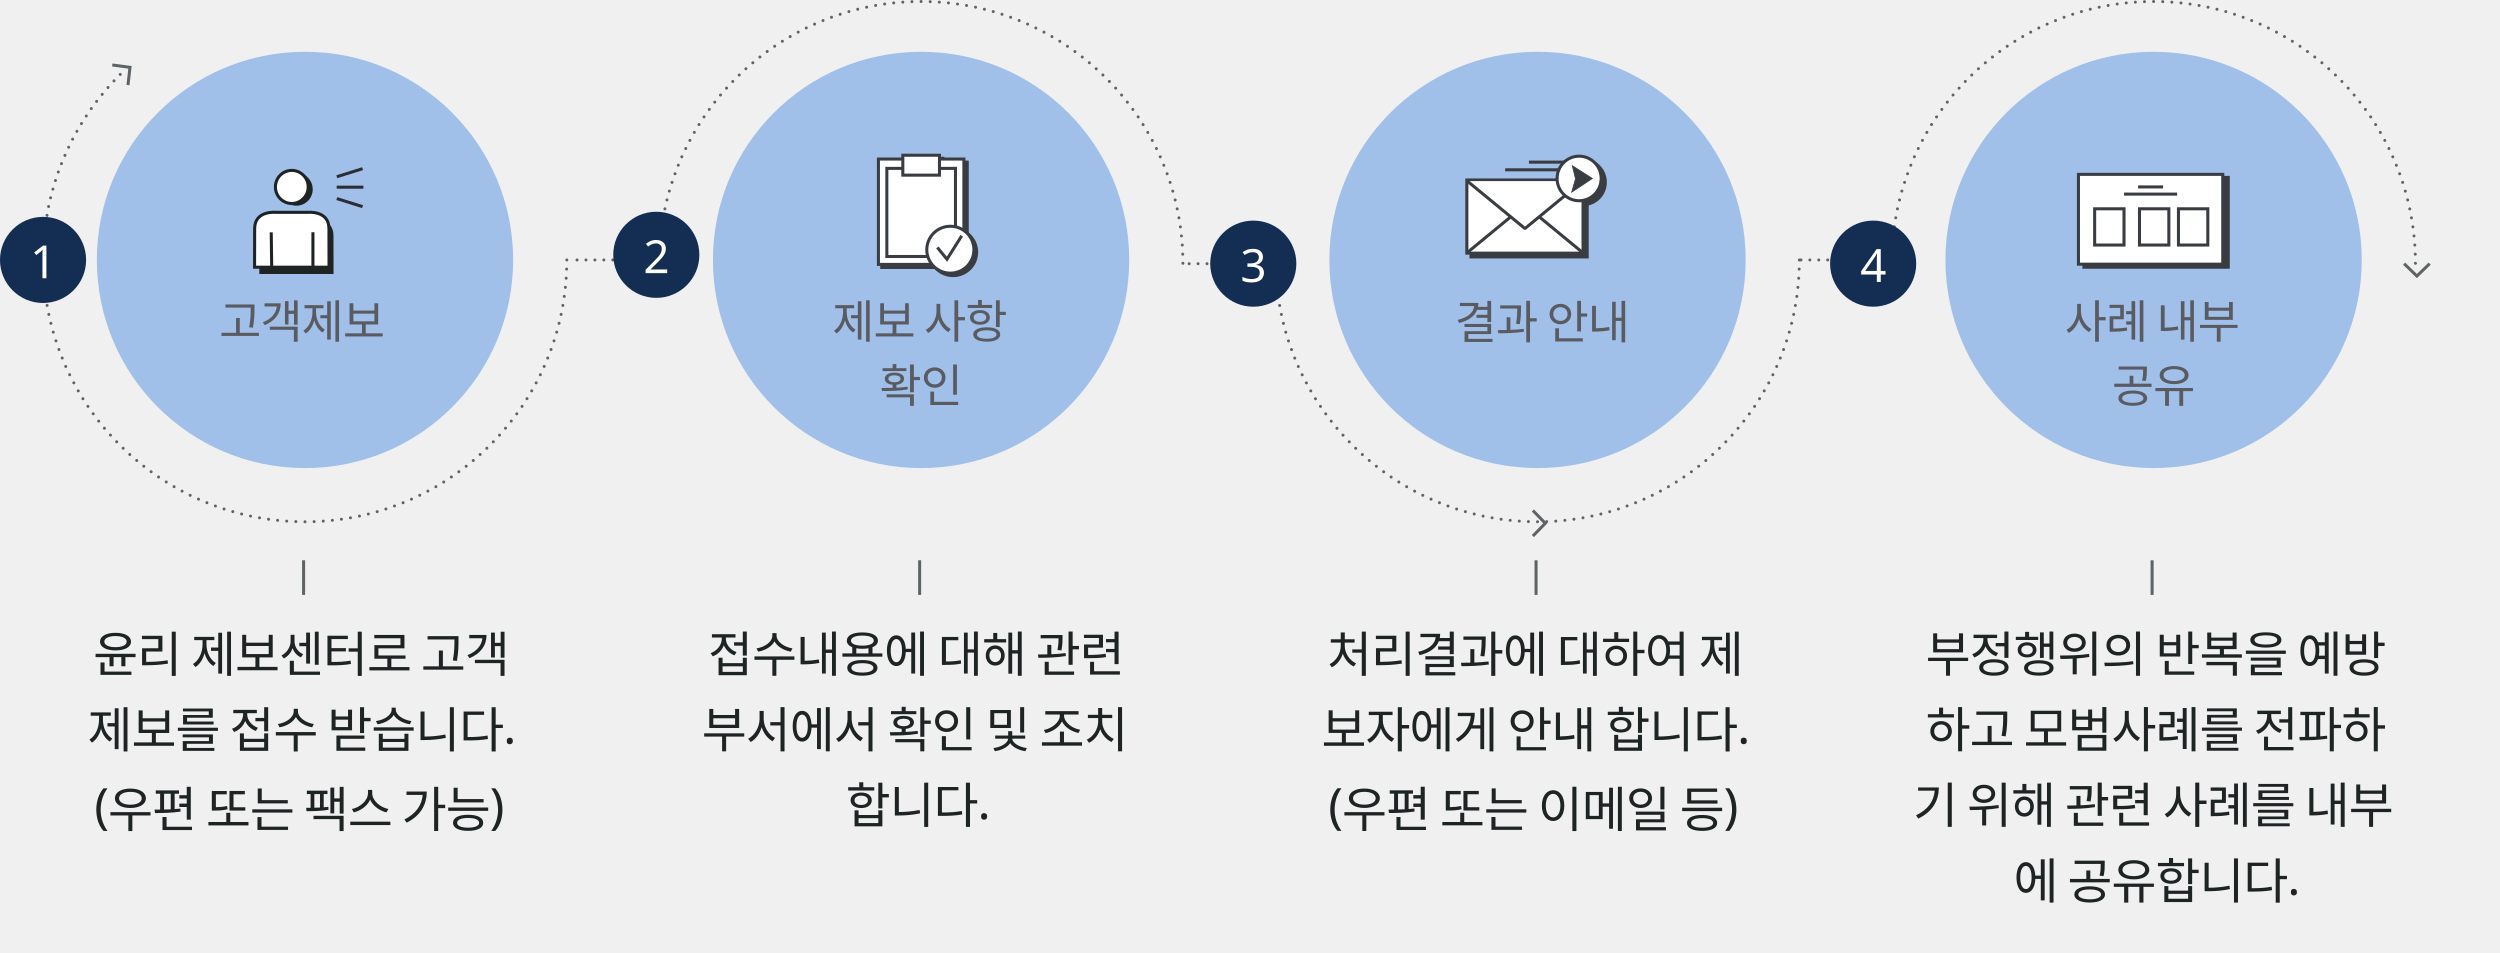
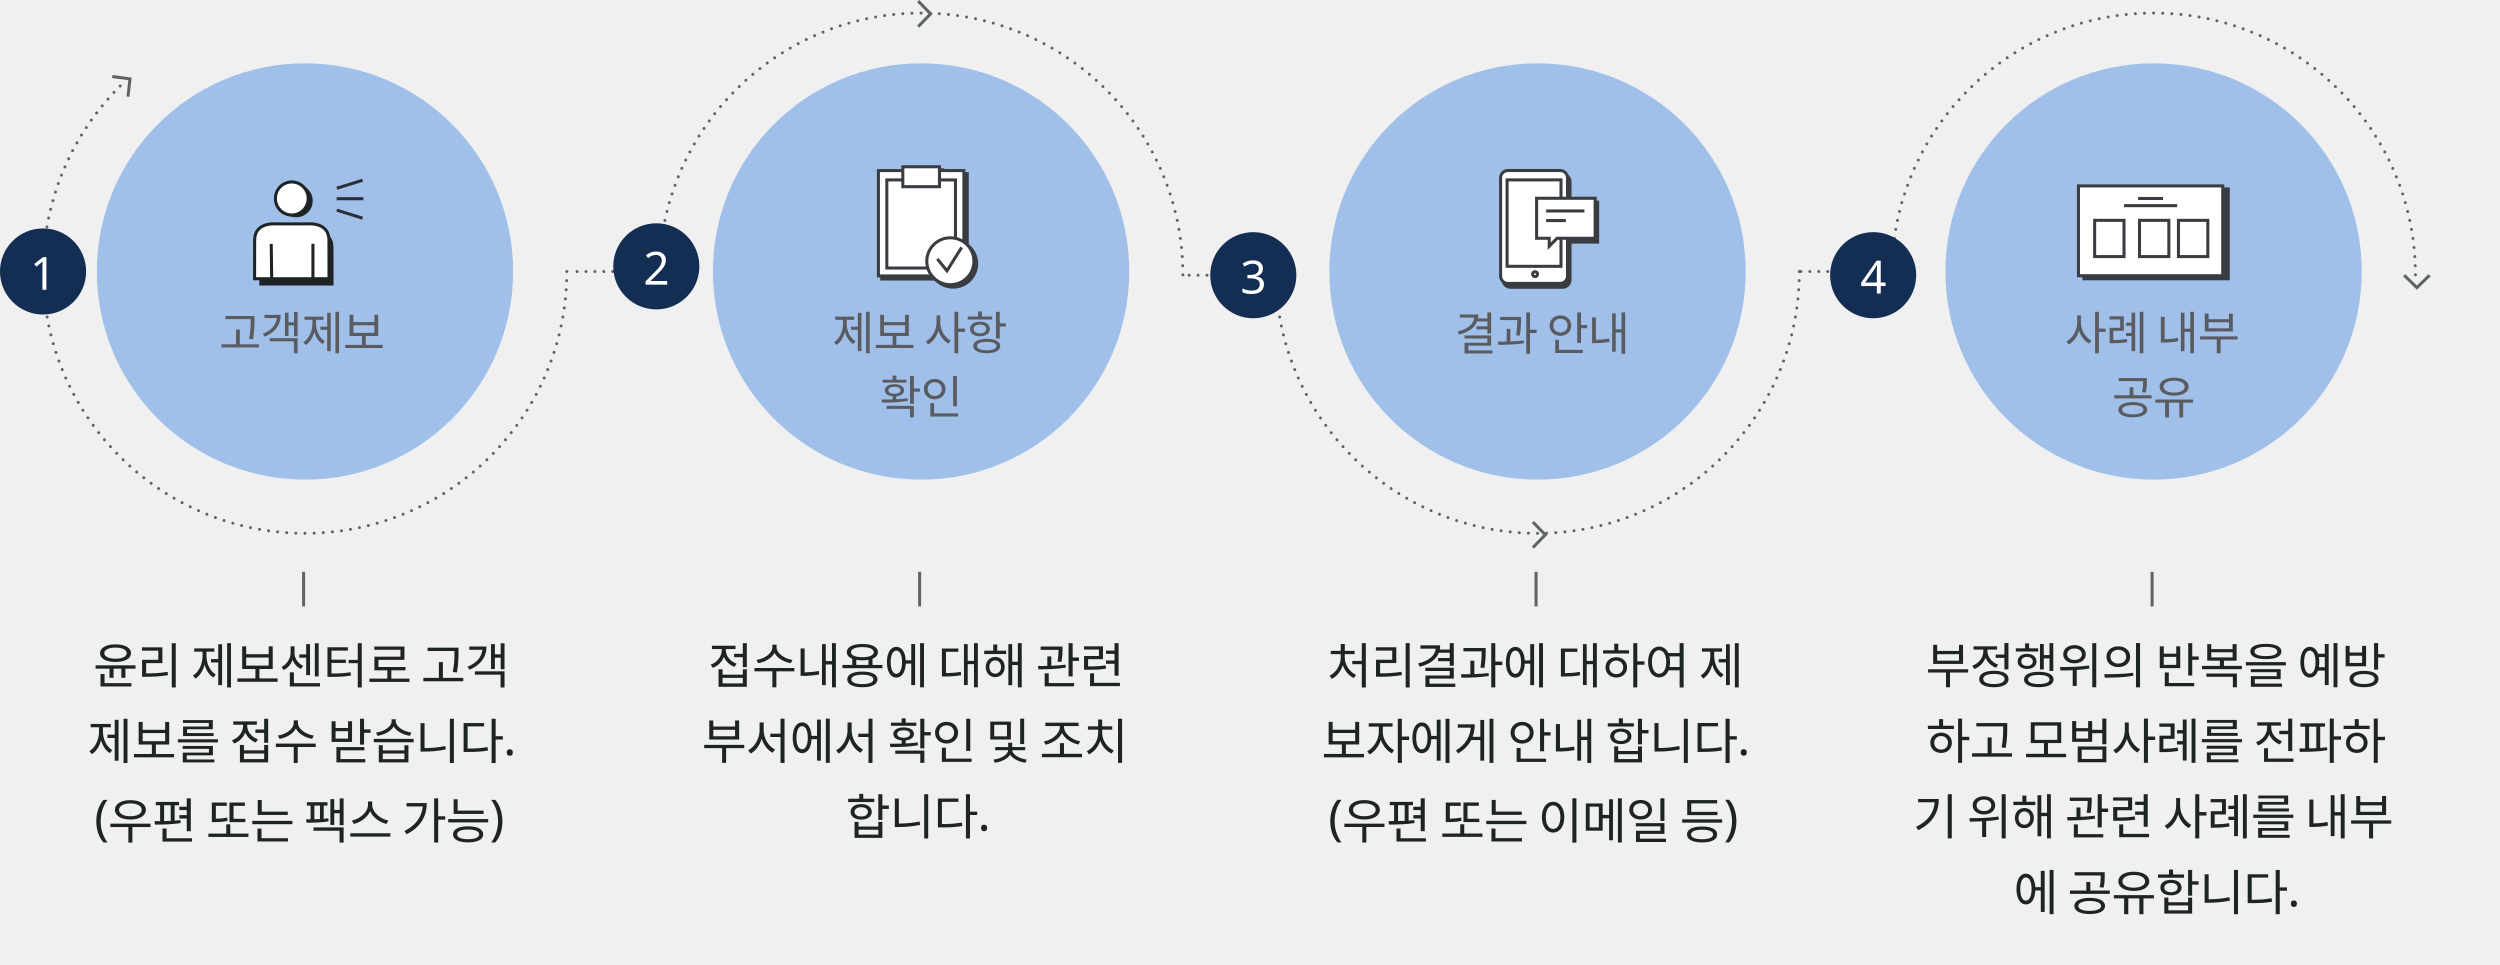
- <svg xmlns="http://www.w3.org/2000/svg" id="구성_요소_60_1" data-name="구성 요소 60 – 1" width="818.692" height="311.956" viewBox="0 0 818.692 311.956">
+ <svg xmlns="http://www.w3.org/2000/svg" id="구성_요소_71_1" data-name="구성 요소 71 – 1" width="818.692" height="315.736" viewBox="0 0 818.692 315.736">
  <defs>
    <style>
-       .cls-1, .cls-10, .cls-13, .cls-15, .cls-19, .cls-21, .cls-23, .cls-24, .cls-3, .cls-4, .cls-5 {
+       .cls-1, .cls-10, .cls-13, .cls-15, .cls-20, .cls-21, .cls-22, .cls-24, .cls-3, .cls-4, .cls-5 {
        fill: none;
      }

      .cls-2 {
        clip-path: url(#clip-path);
      }

      .cls-10, .cls-13, .cls-3, .cls-4, .cls-5 {
        stroke: #5e6366;
        stroke-width: 0.99px;
      }

-       .cls-13, .cls-3, .cls-4, .cls-5 {
+       .cls-13, .cls-22, .cls-3, .cls-4, .cls-5 {
        stroke-linecap: round;
        stroke-linejoin: round;
      }

      .cls-3 {
        stroke-dasharray: 0 2.936;
      }

      .cls-4 {
        stroke-dasharray: 0 2.993;
      }

      .cls-6 {
        fill: #a0c0ea;
      }

      .cls-7, .cls-8 {
        fill: #595b60;
      }

      .cls-12, .cls-7, .cls-8 {
        font-size: 15px;
        font-family: NotoSansKR-Medium, Noto Sans KR;
        font-weight: 500;
      }

      .cls-7, .cls-9 {
        letter-spacing: -0.02em;
      }

-       .cls-22, .cls-9 {
+       .cls-19, .cls-9 {
        fill: #1e2323;
      }

      .cls-9 {
        font-size: 16px;
        font-family: NotoSansKR-Light, Noto Sans KR;
        font-weight: 300;
      }

      .cls-11 {
        fill: #132d53;
      }

-       .cls-12, .cls-16, .cls-17, .cls-20 {
+       .cls-12, .cls-16, .cls-17, .cls-25 {
        fill: #fff;
      }

      .cls-13 {
        stroke-dasharray: 0 2.923;
      }

-       .cls-14, .cls-18 {
+       .cls-14, .cls-18, .cls-23 {
        fill: #393c41;
      }

-       .cls-15, .cls-16, .cls-18, .cls-19, .cls-20, .cls-21 {
+       .cls-15, .cls-16, .cls-18, .cls-22, .cls-23, .cls-24, .cls-25 {
        stroke: #393c41;
      }

-       .cls-19, .cls-20 {
-         stroke-linejoin: bevel;
+       .cls-20 {
+         stroke: #1e2323;
      }

      .cls-21 {
-         stroke-width: 0.283px;
-       }
- 
-       .cls-23 {
-         stroke: #1e2323;
-       }
- 
-       .cls-24 {
        stroke: #2b2e34;
+       }
+ 
+       .cls-23, .cls-24, .cls-25 {
+         stroke-miterlimit: 10;
      }
    </style>
    <clipPath id="clip-path">
-       <path id="패스_887" data-name="패스 887" class="cls-1" d="M0,0H818.692V-311.956H0Z" />
+       <path id="패스_971" data-name="패스 971" class="cls-1" d="M0,0H818.692V-315.736H0Z" />
    </clipPath>
  </defs>
-   <g id="그룹_528" data-name="그룹 528" class="cls-2" transform="translate(0 311.956)">
-     <g id="그룹_520" data-name="그룹 520" transform="translate(37.329 -285.48)">
-       <path id="패스_879" data-name="패스 879" class="cls-3" d="M0,0A85.428,85.428,0,0,0-23.187,57.183" />
-     </g>
-     <g id="그룹_521" data-name="그룹 521" transform="translate(14.181 -223.836)">
-       <path id="패스_880" data-name="패스 880" class="cls-4" d="M0,0A85.745,85.745,0,0,0,84.2,82.735" />
-     </g>
-     <g id="그룹_522" data-name="그룹 522" transform="translate(102.867 -141.139)">
-       <path id="패스_881" data-name="패스 881" class="cls-4" d="M0,0A85.745,85.745,0,0,0,82.739-84.193" />
-     </g>
-     <g id="그룹_523" data-name="그룹 523" transform="translate(39.374 -287.587)">
-       <path id="패스_882" data-name="패스 882" class="cls-5" d="M0,0H0M-25.244,60.758h0M60.5,146.5h0m85.745-85.741h0" />
-     </g>
-     <g id="그룹_524" data-name="그룹 524" transform="translate(99.875 -158.667)">
-       <path id="패스_883" data-name="패스 883" class="cls-6" d="M0,0A68.166,68.166,0,0,0,68.166-68.166,68.166,68.166,0,0,0,0-136.332,68.166,68.166,0,0,0-68.166-68.166,68.166,68.166,0,0,0,0,0" />
-     </g>
-     <g id="그룹_525" data-name="그룹 525" transform="translate(503.501 -158.667)">
-       <path id="패스_884" data-name="패스 884" class="cls-6" d="M0,0A68.166,68.166,0,0,0,68.166-68.166,68.166,68.166,0,0,0,0-136.332,68.166,68.166,0,0,0-68.166-68.166,68.166,68.166,0,0,0,0,0" />
-     </g>
-     <g id="그룹_526" data-name="그룹 526" transform="translate(301.627 -158.667)">
-       <path id="패스_885" data-name="패스 885" class="cls-6" d="M0,0A68.166,68.166,0,0,0,68.166-68.166,68.166,68.166,0,0,0,0-136.332,68.166,68.166,0,0,0-68.166-68.166,68.166,68.166,0,0,0,0,0" />
-     </g>
-     <g id="그룹_527" data-name="그룹 527" transform="translate(705.253 -158.667)">
-       <path id="패스_886" data-name="패스 886" class="cls-6" d="M0,0A68.166,68.166,0,0,0,68.166-68.166,68.166,68.166,0,0,0,0-136.332,68.166,68.166,0,0,0-68.166-68.166,68.166,68.166,0,0,0,0,0" />
-     </g>
-   </g>
-   <g id="그룹" transform="translate(0 311.956)">
+   <g id="그룹_602" data-name="그룹 602" class="cls-2" transform="translate(0 315.736)">
+     <g id="그룹_594" data-name="그룹 594" transform="translate(37.329 -285.48)">
+       <path id="패스_963" data-name="패스 963" class="cls-3" d="M0,0A85.428,85.428,0,0,0-23.187,57.183" />
+     </g>
+     <g id="그룹_595" data-name="그룹 595" transform="translate(14.181 -223.836)">
+       <path id="패스_964" data-name="패스 964" class="cls-4" d="M0,0A85.745,85.745,0,0,0,84.2,82.735" />
+     </g>
+     <g id="그룹_596" data-name="그룹 596" transform="translate(102.867 -141.139)">
+       <path id="패스_965" data-name="패스 965" class="cls-4" d="M0,0A85.745,85.745,0,0,0,82.739-84.193" />
+     </g>
+     <g id="그룹_597" data-name="그룹 597" transform="translate(39.374 -287.587)">
+       <path id="패스_966" data-name="패스 966" class="cls-5" d="M0,0H0M-25.244,60.758h0M60.5,146.5h0m85.745-85.741h0" />
+     </g>
+     <g id="그룹_598" data-name="그룹 598" transform="translate(99.875 -158.667)">
+       <path id="패스_967" data-name="패스 967" class="cls-6" d="M0,0A68.166,68.166,0,0,0,68.166-68.166,68.166,68.166,0,0,0,0-136.332,68.166,68.166,0,0,0-68.166-68.166,68.166,68.166,0,0,0,0,0" />
+     </g>
+     <g id="그룹_599" data-name="그룹 599" transform="translate(503.501 -158.667)">
+       <path id="패스_968" data-name="패스 968" class="cls-6" d="M0,0A68.166,68.166,0,0,0,68.166-68.166,68.166,68.166,0,0,0,0-136.332,68.166,68.166,0,0,0-68.166-68.166,68.166,68.166,0,0,0,0,0" />
+     </g>
+     <g id="그룹_600" data-name="그룹 600" transform="translate(301.627 -158.667)">
+       <path id="패스_969" data-name="패스 969" class="cls-6" d="M0,0A68.166,68.166,0,0,0,68.166-68.166,68.166,68.166,0,0,0,0-136.332,68.166,68.166,0,0,0-68.166-68.166,68.166,68.166,0,0,0,0,0" />
+     </g>
+     <g id="그룹_601" data-name="그룹 601" transform="translate(705.253 -158.667)">
+       <path id="패스_970" data-name="패스 970" class="cls-6" d="M0,0A68.166,68.166,0,0,0,68.166-68.166,68.166,68.166,0,0,0,0-136.332,68.166,68.166,0,0,0-68.166-68.166,68.166,68.166,0,0,0,0,0" />
+     </g>
+   </g>
+   <g id="그룹" transform="translate(0 315.736)">
    <text id="고객제보" class="cls-7" transform="translate(71.78 -201.212)">
      <tspan x="0" y="0">고객제보</tspan>
    </text>
    <text id="제보_사항" data-name="제보 사항" class="cls-7" transform="translate(272.555 -201.212)">
      <tspan x="0" y="0">제보 사항</tspan>
    </text>
    <text id="_" data-name=" " class="cls-7" transform="translate(330.755 -201.212)">
      <tspan x="0" y="0"> </tspan>
    </text>
    <text id="_2" data-name=" " class="cls-8" transform="translate(334.355 -201.212)">
      <tspan x="0" y="0"> </tspan>
    </text>
    <text id="확인" class="cls-7" transform="translate(288.005 -180.212)">
      <tspan x="0" y="0">확인</tspan>
    </text>
    <text id="결과_안내" data-name="결과 안내" class="cls-7" transform="translate(476.405 -201.017)">
      <tspan x="0" y="0">결과 안내</tspan>
    </text>
    <text id="사례_내부" data-name="사례 내부" class="cls-7" transform="translate(676.16 -201.212)">
      <tspan x="0" y="0">사례 내부</tspan>
    </text>
    <text id="_3" data-name=" " class="cls-7" transform="translate(734.36 -201.212)">
      <tspan x="0" y="0"> </tspan>
    </text>
    <text id="_4" data-name=" " class="cls-8" transform="translate(737.96 -201.212)">
      <tspan x="0" y="0"> </tspan>
    </text>
    <text id="공유" class="cls-7" transform="translate(691.61 -180.212)">
      <tspan x="0" y="0">공유</tspan>
    </text>
  </g>
-   <g id="그룹-2" data-name="그룹" transform="translate(0 311.956)">
+   <g id="그룹-2" data-name="그룹" transform="translate(0 315.736)">
    <text id="윤리_제보센터로_고객" data-name="윤리 제보센터로 고객" class="cls-9" transform="translate(30.501 -91.866)">
      <tspan x="0" y="0">윤리 제보센터로 고객</tspan>
    </text>
    <text id="_5" data-name=" " class="cls-9" transform="translate(167.359 -91.866)">
      <tspan x="0" y="0"> </tspan>
    </text>
    <text id="제보를_접수_받습니다." data-name="제보를 접수 받습니다." class="cls-9" transform="translate(28.664 -67.124)">
      <tspan x="0" y="0">제보를 접수 받습니다.</tspan>
    </text>
    <text id="_6" data-name=" " class="cls-9" transform="translate(169.18 -67.124)">
      <tspan x="0" y="0"> </tspan>
    </text>
    <text id="_우편_또는_팩스_가능_" data-name="(우편 또는 팩스 가능)" class="cls-9" transform="translate(30.897 -42.382)">
      <tspan x="0" y="0">(우편 또는 팩스 가능)</tspan>
    </text>
    <text id="처리결과에_대하여_제" data-name="처리결과에 대하여 제" class="cls-9" transform="translate(434.58 -91.882)">
      <tspan x="0" y="0">처리결과에 대하여 제</tspan>
    </text>
    <text id="보자에게_안내_합니다." data-name="보자에게 안내 합니다." class="cls-9" transform="translate(432.758 -67.14)">
      <tspan x="0" y="0">보자에게 안내 합니다.</tspan>
    </text>
    <text id="_7" data-name=" " class="cls-9" transform="translate(573.275 -67.14)">
      <tspan x="0" y="0"> </tspan>
    </text>
    <text id="_우편_또는_이메일_등_" data-name="(우편 또는 이메일 등)" class="cls-9" transform="translate(434.992 -42.398)">
      <tspan x="0" y="0">(우편 또는 이메일 등)</tspan>
    </text>
    <text id="접수내용에_대해_관련" data-name="접수내용에 대해 관련" class="cls-9" transform="translate(231.875 -91.898)">
      <tspan x="0" y="0">접수내용에 대해 관련</tspan>
    </text>
    <text id="부서에서_확인_및_조치" data-name="부서에서 확인 및 조치" class="cls-9" transform="translate(229.816 -67.156)">
      <tspan x="0" y="0">부서에서 확인 및 조치</tspan>
    </text>
    <text id="합니다." class="cls-9" transform="translate(276.924 -42.414)">
      <tspan x="0" y="0">합니다.</tspan>
    </text>
    <text id="부정행위의_반복을_예방" data-name="부정행위의 반복을 예방" class="cls-9" transform="translate(630.616 -91.914)">
      <tspan x="0" y="0">부정행위의 반복을 예방</tspan>
    </text>
    <text id="하고_모범사례를_전파하" data-name="하고 모범사례를 전파하" class="cls-9" transform="translate(630.616 -67.172)">
      <tspan x="0" y="0">하고 모범사례를 전파하</tspan>
    </text>
    <text id="기_위해_관련_사례를_내부" data-name="기 위해 관련 사례를 내부" class="cls-9" transform="translate(626.497 -42.429)">
      <tspan x="0" y="0">기 위해 관련 사례를 내부</tspan>
    </text>
  </g>
-   <g id="그룹_538" data-name="그룹 538" class="cls-2" transform="translate(0 311.956)">
+   <g id="그룹_612" data-name="그룹 612" class="cls-2" transform="translate(0 315.736)">
    <text id="에_공유합니다." data-name="에 공유합니다." class="cls-9" transform="translate(659.38 -17.616)">
      <tspan x="0" y="0">에 공유합니다.</tspan>
    </text>
-     <g id="그룹_529" data-name="그룹 529" transform="translate(417.807 -223.818)">
-       <path id="패스_888" data-name="패스 888" class="cls-4" d="M0,0A85.736,85.736,0,0,0,84.2,82.717" />
-     </g>
-     <g id="그룹_530" data-name="그룹 530" transform="translate(506.493 -141.139)">
-       <path id="패스_889" data-name="패스 889" class="cls-4" d="M0,0A85.736,85.736,0,0,0,82.74-84.175" />
-     </g>
-     <g id="그룹_531" data-name="그룹 531" transform="translate(417.756 -226.81)">
-       <path id="패스_890" data-name="패스 890" class="cls-5" d="M0,0H0M85.745,85.722h0M171.49,0h0" />
-     </g>
-     <g id="그룹_532" data-name="그룹 532" transform="translate(215.934 -228.731)">
-       <path id="패스_891" data-name="패스 891" class="cls-4" d="M0,0A85.736,85.736,0,0,1,84.2-82.717" />
-     </g>
-     <g id="그룹_533" data-name="그룹 533" transform="translate(304.62 -311.41)">
-       <path id="패스_892" data-name="패스 892" class="cls-4" d="M0,0A85.736,85.736,0,0,1,82.74,84.175" />
-     </g>
-     <g id="그룹_534" data-name="그룹 534" transform="translate(215.882 -225.739)">
-       <path id="패스_893" data-name="패스 893" class="cls-5" d="M0,0H0M85.745-85.722h0M171.49,0h0" />
-     </g>
-     <g id="그룹_535" data-name="그룹 535" transform="translate(619.56 -228.731)">
-       <path id="패스_894" data-name="패스 894" class="cls-4" d="M0,0A85.736,85.736,0,0,1,84.2-82.717" />
-     </g>
-     <g id="그룹_536" data-name="그룹 536" transform="translate(708.246 -311.41)">
-       <path id="패스_895" data-name="패스 895" class="cls-4" d="M0,0A85.736,85.736,0,0,1,82.74,84.175" />
-     </g>
-     <g id="그룹_537" data-name="그룹 537" transform="translate(619.508 -225.739)">
-       <path id="패스_896" data-name="패스 896" class="cls-5" d="M0,0H0M85.745-85.722h0M171.49,0h0" />
-     </g>
-   </g>
-   <g id="그룹_539" data-name="그룹 539" transform="translate(99.419 183.473)">
-     <path id="패스_898" data-name="패스 898" class="cls-10" d="M0,0V11.339" />
-   </g>
-   <g id="그룹_540" data-name="그룹 540" transform="translate(503.022 183.473)">
-     <path id="패스_899" data-name="패스 899" class="cls-10" d="M0,0V11.339" />
-   </g>
-   <g id="그룹_541" data-name="그룹 541" transform="translate(301.16 183.473)">
-     <path id="패스_900" data-name="패스 900" class="cls-10" d="M0,0V11.339" />
-   </g>
-   <g id="그룹_542" data-name="그룹 542" transform="translate(704.764 183.473)">
-     <path id="패스_901" data-name="패스 901" class="cls-10" d="M0,0V11.339" />
-   </g>
-   <g id="그룹_544" data-name="그룹 544" class="cls-2" transform="translate(0 311.956)">
-     <g id="그룹_543" data-name="그룹 543" transform="translate(14.099 -212.734)">
-       <path id="패스_902" data-name="패스 902" class="cls-11" d="M0,0A14.1,14.1,0,0,0,14.1-14.1,14.1,14.1,0,0,0,0-28.2,14.1,14.1,0,0,0-14.1-14.1,14.1,14.1,0,0,0,0,0" />
-     </g>
-   </g>
-   <text id="_1" data-name="1" class="cls-12" transform="translate(9.866 91.124)">
+     <g id="그룹_603" data-name="그룹 603" transform="translate(417.807 -223.818)">
+       <path id="패스_972" data-name="패스 972" class="cls-4" d="M0,0A85.736,85.736,0,0,0,84.2,82.717" />
+     </g>
+     <g id="그룹_604" data-name="그룹 604" transform="translate(506.493 -141.139)">
+       <path id="패스_973" data-name="패스 973" class="cls-4" d="M0,0A85.736,85.736,0,0,0,82.74-84.175" />
+     </g>
+     <g id="그룹_605" data-name="그룹 605" transform="translate(417.756 -226.81)">
+       <path id="패스_974" data-name="패스 974" class="cls-5" d="M0,0H0M85.745,85.722h0M171.49,0h0" />
+     </g>
+     <g id="그룹_606" data-name="그룹 606" transform="translate(215.934 -228.731)">
+       <path id="패스_975" data-name="패스 975" class="cls-4" d="M0,0A85.736,85.736,0,0,1,84.2-82.717" />
+     </g>
+     <g id="그룹_607" data-name="그룹 607" transform="translate(304.62 -311.41)">
+       <path id="패스_976" data-name="패스 976" class="cls-4" d="M0,0A85.736,85.736,0,0,1,82.74,84.175" />
+     </g>
+     <g id="그룹_608" data-name="그룹 608" transform="translate(215.882 -225.739)">
+       <path id="패스_977" data-name="패스 977" class="cls-5" d="M0,0H0M85.745-85.722h0M171.49,0h0" />
+     </g>
+     <g id="그룹_609" data-name="그룹 609" transform="translate(619.56 -228.731)">
+       <path id="패스_978" data-name="패스 978" class="cls-4" d="M0,0A85.736,85.736,0,0,1,84.2-82.717" />
+     </g>
+     <g id="그룹_610" data-name="그룹 610" transform="translate(708.246 -311.41)">
+       <path id="패스_979" data-name="패스 979" class="cls-4" d="M0,0A85.736,85.736,0,0,1,82.74,84.175" />
+     </g>
+     <g id="그룹_611" data-name="그룹 611" transform="translate(619.508 -225.739)">
+       <path id="패스_980" data-name="패스 980" class="cls-5" d="M0,0H0M85.745-85.722h0M171.49,0h0" />
+     </g>
+   </g>
+   <g id="그룹_613" data-name="그룹 613" transform="translate(99.419 187.253)">
+     <path id="패스_982" data-name="패스 982" class="cls-10" d="M0,0V11.339" />
+   </g>
+   <g id="그룹_614" data-name="그룹 614" transform="translate(503.022 187.253)">
+     <path id="패스_983" data-name="패스 983" class="cls-10" d="M0,0V11.339" />
+   </g>
+   <g id="그룹_615" data-name="그룹 615" transform="translate(301.16 187.253)">
+     <path id="패스_984" data-name="패스 984" class="cls-10" d="M0,0V11.339" />
+   </g>
+   <g id="그룹_616" data-name="그룹 616" transform="translate(704.764 187.253)">
+     <path id="패스_985" data-name="패스 985" class="cls-10" d="M0,0V11.339" />
+   </g>
+   <g id="그룹_618" data-name="그룹 618" class="cls-2" transform="translate(0 315.736)">
+     <g id="그룹_617" data-name="그룹 617" transform="translate(14.099 -212.734)">
+       <path id="패스_986" data-name="패스 986" class="cls-11" d="M0,0A14.1,14.1,0,0,0,14.1-14.1,14.1,14.1,0,0,0,0-28.2,14.1,14.1,0,0,0-14.1-14.1,14.1,14.1,0,0,0,0,0" />
+     </g>
+   </g>
+   <text id="_1" data-name="1" class="cls-12" transform="translate(9.866 94.903)">
    <tspan x="0" y="0">1</tspan>
  </text>
-   <g id="그룹_545" data-name="그룹 545" transform="translate(191.895 85.131)">
-     <path id="패스_904" data-name="패스 904" class="cls-13" d="M0,0H24.843" />
-   </g>
-   <g id="그룹_546" data-name="그룹 546" transform="translate(188.972 85.131)">
-     <path id="패스_905" data-name="패스 905" class="cls-5" d="M0,0H0M29.228,0h0" />
-   </g>
-   <g id="그룹_547" data-name="그룹 547" transform="translate(592.686 85.131)">
-     <path id="패스_906" data-name="패스 906" class="cls-13" d="M0,0H24.843" />
-   </g>
-   <g id="그룹_548" data-name="그룹 548" transform="translate(589.763 85.131)">
-     <path id="패스_907" data-name="패스 907" class="cls-5" d="M0,0H0M29.228,0h0" />
-   </g>
-   <g id="그룹_549" data-name="그룹 549" transform="translate(392.341 86.351)">
-     <path id="패스_908" data-name="패스 908" class="cls-13" d="M0,0H24.843" />
-   </g>
-   <g id="그룹_550" data-name="그룹 550" transform="translate(389.418 86.351)">
-     <path id="패스_909" data-name="패스 909" class="cls-5" d="M0,0H0M29.228,0h0" />
-   </g>
-   <g id="그룹_552" data-name="그룹 552" class="cls-2" transform="translate(0 311.956)">
-     <g id="그룹_551" data-name="그룹 551" transform="translate(214.924 -214.412)">
-       <path id="패스_910" data-name="패스 910" class="cls-11" d="M0,0A14.1,14.1,0,0,0,14.1-14.1,14.1,14.1,0,0,0,0-28.2,14.1,14.1,0,0,0-14.1-14.1,14.1,14.1,0,0,0,0,0" />
-     </g>
-   </g>
-   <text id="_2-2" data-name="2" class="cls-12" transform="translate(210.692 89.445)">
+   <g id="그룹_619" data-name="그룹 619" transform="translate(191.895 88.911)">
+     <path id="패스_988" data-name="패스 988" class="cls-13" d="M0,0H24.843" />
+   </g>
+   <g id="그룹_620" data-name="그룹 620" transform="translate(188.972 88.911)">
+     <path id="패스_989" data-name="패스 989" class="cls-5" d="M0,0H0M29.228,0h0" />
+   </g>
+   <g id="그룹_621" data-name="그룹 621" transform="translate(592.686 88.911)">
+     <path id="패스_990" data-name="패스 990" class="cls-13" d="M0,0H24.843" />
+   </g>
+   <g id="그룹_622" data-name="그룹 622" transform="translate(589.763 88.911)">
+     <path id="패스_991" data-name="패스 991" class="cls-5" d="M0,0H0M29.228,0h0" />
+   </g>
+   <g id="그룹_623" data-name="그룹 623" transform="translate(392.341 90.131)">
+     <path id="패스_992" data-name="패스 992" class="cls-13" d="M0,0H24.843" />
+   </g>
+   <g id="그룹_624" data-name="그룹 624" transform="translate(389.418 90.131)">
+     <path id="패스_993" data-name="패스 993" class="cls-5" d="M0,0H0M29.228,0h0" />
+   </g>
+   <g id="그룹_626" data-name="그룹 626" class="cls-2" transform="translate(0 315.736)">
+     <g id="그룹_625" data-name="그룹 625" transform="translate(214.924 -214.412)">
+       <path id="패스_994" data-name="패스 994" class="cls-11" d="M0,0A14.1,14.1,0,0,0,14.1-14.1,14.1,14.1,0,0,0,0-28.2,14.1,14.1,0,0,0-14.1-14.1,14.1,14.1,0,0,0,0,0" />
+     </g>
+   </g>
+   <text id="_2-2" data-name="2" class="cls-12" transform="translate(210.692 93.225)">
    <tspan x="0" y="0">2</tspan>
  </text>
-   <g id="그룹_554" data-name="그룹 554" class="cls-2" transform="translate(0 311.956)">
-     <g id="그룹_553" data-name="그룹 553" transform="translate(410.423 -211.514)">
-       <path id="패스_912" data-name="패스 912" class="cls-11" d="M0,0A14.1,14.1,0,0,0,14.1-14.1,14.1,14.1,0,0,0,0-28.2,14.1,14.1,0,0,0-14.1-14.1,14.1,14.1,0,0,0,0,0" />
-     </g>
-   </g>
-   <text id="_3-2" data-name="3" class="cls-12" transform="translate(406.191 92.344)">
+   <g id="그룹_628" data-name="그룹 628" class="cls-2" transform="translate(0 315.736)">
+     <g id="그룹_627" data-name="그룹 627" transform="translate(410.423 -211.514)">
+       <path id="패스_996" data-name="패스 996" class="cls-11" d="M0,0A14.1,14.1,0,0,0,14.1-14.1,14.1,14.1,0,0,0,0-28.2,14.1,14.1,0,0,0-14.1-14.1,14.1,14.1,0,0,0,0,0" />
+     </g>
+   </g>
+   <text id="_3-2" data-name="3" class="cls-12" transform="translate(406.191 96.124)">
    <tspan x="0" y="0">3</tspan>
  </text>
-   <g id="그룹_556" data-name="그룹 556" class="cls-2" transform="translate(0 311.956)">
-     <g id="그룹_555" data-name="그룹 555" transform="translate(613.414 -211.514)">
-       <path id="패스_914" data-name="패스 914" class="cls-11" d="M0,0A14.1,14.1,0,0,0,14.1-14.1,14.1,14.1,0,0,0,0-28.2,14.1,14.1,0,0,0-14.1-14.1,14.1,14.1,0,0,0,0,0" />
-     </g>
-   </g>
-   <text id="_4-2" data-name="4" class="cls-12" transform="translate(609.182 92.344)">
+   <g id="그룹_630" data-name="그룹 630" class="cls-2" transform="translate(0 315.736)">
+     <g id="그룹_629" data-name="그룹 629" transform="translate(613.414 -211.514)">
+       <path id="패스_998" data-name="패스 998" class="cls-11" d="M0,0A14.1,14.1,0,0,0,14.1-14.1,14.1,14.1,0,0,0,0-28.2,14.1,14.1,0,0,0-14.1-14.1,14.1,14.1,0,0,0,0,0" />
+     </g>
+   </g>
+   <text id="_4-2" data-name="4" class="cls-12" transform="translate(609.182 96.124)">
    <tspan x="0" y="0">4</tspan>
  </text>
-   <g id="그룹_557" data-name="그룹 557" transform="translate(501.984 167.179)">
-     <path id="패스_916" data-name="패스 916" class="cls-10" d="M0,0,4.065,4.184,0,8.368" />
-   </g>
-   <g id="그룹_558" data-name="그룹 558" transform="translate(795.655 86.34)">
-     <path id="패스_917" data-name="패스 917" class="cls-10" d="M0,0-4.184,4.065-8.368,0" />
-   </g>
-   <g id="그룹_559" data-name="그룹 559" transform="translate(36.767 21.278)">
-     <path id="패스_918" data-name="패스 918" class="cls-10" d="M0,0,5.8.774,5.145,6.592" />
-   </g>
-   <g id="그룹_560" data-name="그룹 560" transform="translate(316.749 53.089)">
-     <path id="패스_919" data-name="패스 919" class="cls-14" d="M0,0H-8V-1.254h-12V0h-7.994V34.5H0Z" />
-   </g>
-   <g id="그룹_561" data-name="그룹 561" transform="translate(316.749 53.089)">
-     <path id="패스_920" data-name="패스 920" class="cls-15" d="M0,0H-8V-1.254h-12V0h-7.994V34.5H0Z" />
-   </g>
-   <path id="패스_921" data-name="패스 921" class="cls-16" d="M315.649-225.373H287.662v-34.5h27.987Z" transform="translate(0 311.956)" />
-   <path id="패스_922" data-name="패스 922" class="cls-16" d="M312.892-227.959H290.418v-28.854h22.474Z" transform="translate(0 311.956)" />
-   <path id="패스_923" data-name="패스 923" class="cls-16" d="M307.653-254.6h-12v-6.522h12Z" transform="translate(0 311.956)" />
-   <g id="그룹_566" data-name="그룹 566" class="cls-2" transform="translate(0 311.956)">
-     <g id="그룹_562" data-name="그룹 562" transform="translate(312.119 -221.707)">
-       <path id="패스_924" data-name="패스 924" class="cls-14" d="M0,0A7.7,7.7,0,0,0,7.719-7.676,7.7,7.7,0,0,0,0-15.352,7.7,7.7,0,0,0-7.719-7.676,7.7,7.7,0,0,0,0,0" />
-     </g>
-     <g id="그룹_563" data-name="그룹 563" transform="translate(312.119 -221.707)">
-       <path id="패스_925" data-name="패스 925" class="cls-15" d="M0,0A7.7,7.7,0,0,0,7.719-7.676,7.7,7.7,0,0,0,0-15.352,7.7,7.7,0,0,0-7.719-7.676,7.7,7.7,0,0,0,0,0Z" />
-     </g>
-     <g id="그룹_564" data-name="그룹 564" transform="translate(311.219 -222.508)">
-       <path id="패스_926" data-name="패스 926" class="cls-17" d="M0,0A7.7,7.7,0,0,0,7.719-7.676,7.7,7.7,0,0,0,0-15.352,7.7,7.7,0,0,0-7.719-7.676,7.7,7.7,0,0,0,0,0" />
-     </g>
-     <g id="그룹_565" data-name="그룹 565" transform="translate(311.219 -222.508)">
-       <path id="패스_927" data-name="패스 927" class="cls-15" d="M0,0A7.7,7.7,0,0,0,7.719-7.676,7.7,7.7,0,0,0,0-15.352,7.7,7.7,0,0,0-7.719-7.676,7.7,7.7,0,0,0,0,0Z" />
-     </g>
-   </g>
-   <g id="그룹_567" data-name="그룹 567" transform="translate(306.957 81.029)">
-     <path id="패스_929" data-name="패스 929" class="cls-16" d="M0,0,3.149,3.871,7.975-3.805" />
-   </g>
-   <path id="패스_930" data-name="패스 930" class="cls-18" d="M481.719-227.82h38.046v-23.961H481.719Z" transform="translate(0 311.956)" />
-   <g id="그룹_570" data-name="그룹 570" class="cls-2" transform="translate(0 311.956)">
-     <g id="그룹_568" data-name="그룹 568" transform="translate(518.485 -244.977)">
-       <path id="패스_931" data-name="패스 931" class="cls-14" d="M0,0A7.258,7.258,0,0,0,7.211-7.3,7.258,7.258,0,0,0,0-14.609,7.257,7.257,0,0,0-7.211-7.3,7.258,7.258,0,0,0,0,0" />
-     </g>
-     <g id="그룹_569" data-name="그룹 569" transform="translate(518.485 -244.977)">
-       <path id="패스_932" data-name="패스 932" class="cls-19" d="M0,0A7.258,7.258,0,0,0,7.211-7.3,7.258,7.258,0,0,0,0-14.609,7.257,7.257,0,0,0-7.211-7.3,7.258,7.258,0,0,0,0,0Z" />
-     </g>
-   </g>
-   <path id="패스_934" data-name="패스 934" class="cls-16" d="M480.361-229.055h38.046v-23.961H480.361Z" transform="translate(0 311.956)" />
-   <g id="그룹_571" data-name="그룹 571" transform="translate(480.553 82.667)">
-     <path id="패스_935" data-name="패스 935" class="cls-19" d="M0,0,18.831-15.5,37.662,0" />
-   </g>
-   <g id="그룹_572" data-name="그룹 572" transform="translate(480.553 59.339)">
-     <path id="패스_936" data-name="패스 936" class="cls-20" d="M0,0,18.831,15.5,37.662,0" />
-   </g>
-   <g id="그룹_575" data-name="그룹 575" class="cls-2" transform="translate(0 311.956)">
-     <g id="그룹_573" data-name="그룹 573" transform="translate(517.127 -246.207)">
-       <path id="패스_937" data-name="패스 937" class="cls-17" d="M0,0A7.261,7.261,0,0,0,7.211-7.309,7.258,7.258,0,0,0,0-14.613a7.258,7.258,0,0,0-7.211,7.3A7.261,7.261,0,0,0,0,0" />
-     </g>
-     <g id="그룹_574" data-name="그룹 574" transform="translate(517.127 -246.207)">
-       <path id="패스_938" data-name="패스 938" class="cls-19" d="M0,0A7.261,7.261,0,0,0,7.211-7.309,7.258,7.258,0,0,0,0-14.613a7.258,7.258,0,0,0-7.211,7.3A7.261,7.261,0,0,0,0,0Z" />
-     </g>
-   </g>
-   <g id="그룹_576" data-name="그룹 576" transform="translate(514.705 62.915)">
-     <path id="패스_940" data-name="패스 940" class="cls-14" d="M0,0,6.721-4.467.209-8.615,1.254-4.359Z" />
-   </g>
-   <g id="그룹_577" data-name="그룹 577" transform="translate(514.705 62.915)">
-     <path id="패스_941" data-name="패스 941" class="cls-21" d="M0,0,6.721-4.467.209-8.615,1.254-4.359Z" />
-   </g>
-   <g id="그룹_578" data-name="그룹 578" transform="translate(510.9 55.597)">
-     <path id="패스_942" data-name="패스 942" class="cls-19" d="M0,0H-18" />
-   </g>
-   <g id="그룹_579" data-name="그룹 579" transform="translate(512.433 53.097)">
-     <path id="패스_943" data-name="패스 943" class="cls-19" d="M0,0H-11.732" />
-   </g>
-   <path id="패스_944" data-name="패스 944" class="cls-18" d="M682.441-224.449H729.7v-29.41H682.441Z" transform="translate(0 311.956)" />
-   <path id="패스_945" data-name="패스 945" class="cls-16" d="M680.641-225.449H727.9v-29.41H680.641Z" transform="translate(0 311.956)" />
-   <g id="그룹_580" data-name="그룹 580" transform="translate(700.174 61.214)">
-     <path id="패스_946" data-name="패스 946" class="cls-15" d="M0,0H8.188" />
-   </g>
-   <g id="그룹_581" data-name="그룹 581" transform="translate(695.576 63.565)">
-     <path id="패스_947" data-name="패스 947" class="cls-15" d="M0,0H17.384" />
-   </g>
-   <path id="패스_948" data-name="패스 948" class="cls-16" d="M685.949-231.711h9.615v-11.871h-9.615Z" transform="translate(0 311.956)" />
-   <path id="패스_949" data-name="패스 949" class="cls-16" d="M700.635-231.711h9.615v-11.871h-9.615Z" transform="translate(0 311.956)" />
-   <path id="패스_950" data-name="패스 950" class="cls-16" d="M713.393-231.711h9.615v-11.871h-9.615Z" transform="translate(0 311.956)" />
-   <g id="그룹_588" data-name="그룹 588" class="cls-2" transform="translate(0 311.956)">
-     <g id="그룹_582" data-name="그룹 582" transform="translate(97.073 -244.59)">
-       <path id="패스_951" data-name="패스 951" class="cls-22" d="M0,0A5.359,5.359,0,0,1-5.329-5.389,5.358,5.358,0,0,1,0-10.775,5.358,5.358,0,0,1,5.329-5.389,5.359,5.359,0,0,1,0,0" />
-     </g>
-     <g id="그룹_583" data-name="그룹 583" transform="translate(109.229 -222.223)">
-       <path id="패스_952" data-name="패스 952" class="cls-22" d="M0,0C-.013-2.621-.026-8.25-.026-12.59c0-6.027-6.906-5.3-6.906-5.3H-17.35s-6.935-.73-6.935,5.3c0,4.34-.013,9.969-.027,12.59Z" />
-     </g>
-     <g id="그룹_584" data-name="그룹 584" transform="translate(95.558 -245.313)">
-       <path id="패스_953" data-name="패스 953" class="cls-17" d="M0,0A5.394,5.394,0,0,1-5.364-5.422,5.394,5.394,0,0,1,0-10.844,5.394,5.394,0,0,1,5.364-5.422,5.394,5.394,0,0,1,0,0" />
-     </g>
-     <g id="그룹_585" data-name="그룹 585" transform="translate(95.558 -245.313)">
-       <path id="패스_954" data-name="패스 954" class="cls-23" d="M0,0A5.394,5.394,0,0,1-5.364-5.422,5.394,5.394,0,0,1,0-10.844,5.394,5.394,0,0,1,5.364-5.422,5.394,5.394,0,0,1,0,0Z" />
-     </g>
-     <g id="그룹_586" data-name="그룹 586" transform="translate(107.749 -224.461)">
-       <path id="패스_955" data-name="패스 955" class="cls-17" d="M0,0C-.013-2.629-.026-8.281-.026-12.637c0-6.05-6.926-5.316-6.926-5.316H-17.4s-6.955-.734-6.955,5.316c0,4.356-.014,10.008-.027,12.637Z" />
-     </g>
-     <g id="그룹_587" data-name="그룹 587" transform="translate(107.749 -224.461)">
-       <path id="패스_956" data-name="패스 956" class="cls-23" d="M0,0C-.013-2.629-.026-8.281-.026-12.637c0-6.05-6.926-5.316-6.926-5.316H-17.4s-6.955-.734-6.955,5.316c0,4.356-.014,10.008-.027,12.637Z" />
-     </g>
-   </g>
-   <g id="그룹_589" data-name="그룹 589" transform="translate(102.477 87.394)">
-     <path id="패스_958" data-name="패스 958" class="cls-23" d="M0,0V-11.34" />
-   </g>
-   <g id="그룹_590" data-name="그룹 590" transform="translate(88.823 76.081)">
-     <path id="패스_959" data-name="패스 959" class="cls-23" d="M0,0,.15,11.285" />
-   </g>
-   <g id="그룹_591" data-name="그룹 591" transform="translate(110.289 57.874)">
-     <path id="패스_960" data-name="패스 960" class="cls-24" d="M0,0,8.45-2.641" />
-   </g>
-   <g id="그룹_592" data-name="그룹 592" transform="translate(110.289 65.034)">
-     <path id="패스_961" data-name="패스 961" class="cls-24" d="M0,0,8.45,2.641" />
-   </g>
-   <g id="그룹_593" data-name="그룹 593" transform="translate(110.252 61.296)">
-     <path id="패스_962" data-name="패스 962" class="cls-24" d="M0,0H8.748" />
+   <g id="그룹_632" data-name="그룹 632" class="cls-2" transform="translate(0 315.736)">
+     <g id="그룹_631" data-name="그룹 631" transform="translate(300.68 -315.391)">
+       <path id="패스_1000" data-name="패스 1000" class="cls-10" d="M0,0,4.065,4.184,0,8.368" />
+     </g>
+   </g>
+   <g id="그룹_633" data-name="그룹 633" transform="translate(501.984 170.959)">
+     <path id="패스_1002" data-name="패스 1002" class="cls-10" d="M0,0,4.065,4.184,0,8.368" />
+   </g>
+   <g id="그룹_634" data-name="그룹 634" transform="translate(795.655 90.12)">
+     <path id="패스_1003" data-name="패스 1003" class="cls-10" d="M0,0-4.184,4.065-8.368,0" />
+   </g>
+   <g id="그룹_635" data-name="그룹 635" transform="translate(36.767 25.058)">
+     <path id="패스_1004" data-name="패스 1004" class="cls-10" d="M0,0,5.8.774,5.145,6.592" />
+   </g>
+   <g id="그룹_636" data-name="그룹 636" transform="translate(316.749 56.869)">
+     <path id="패스_1005" data-name="패스 1005" class="cls-14" d="M0,0H-8V-1.254h-12V0h-7.994V34.5H0Z" />
+   </g>
+   <g id="그룹_637" data-name="그룹 637" transform="translate(316.749 56.869)">
+     <path id="패스_1006" data-name="패스 1006" class="cls-15" d="M0,0H-8V-1.254h-12V0h-7.994V34.5H0Z" />
+   </g>
+   <path id="패스_1007" data-name="패스 1007" class="cls-16" d="M315.649-225.373H287.662v-34.5h27.987Z" transform="translate(0 315.736)" />
+   <path id="패스_1008" data-name="패스 1008" class="cls-16" d="M312.892-227.959H290.418v-28.854h22.474Z" transform="translate(0 315.736)" />
+   <path id="패스_1009" data-name="패스 1009" class="cls-16" d="M307.653-254.6h-12v-6.522h12Z" transform="translate(0 315.736)" />
+   <g id="그룹_642" data-name="그룹 642" class="cls-2" transform="translate(0 315.736)">
+     <g id="그룹_638" data-name="그룹 638" transform="translate(312.119 -221.707)">
+       <path id="패스_1010" data-name="패스 1010" class="cls-14" d="M0,0A7.7,7.7,0,0,0,7.719-7.676,7.7,7.7,0,0,0,0-15.352,7.7,7.7,0,0,0-7.719-7.676,7.7,7.7,0,0,0,0,0" />
+     </g>
+     <g id="그룹_639" data-name="그룹 639" transform="translate(312.119 -221.707)">
+       <path id="패스_1011" data-name="패스 1011" class="cls-15" d="M0,0A7.7,7.7,0,0,0,7.719-7.676,7.7,7.7,0,0,0,0-15.352,7.7,7.7,0,0,0-7.719-7.676,7.7,7.7,0,0,0,0,0Z" />
+     </g>
+     <g id="그룹_640" data-name="그룹 640" transform="translate(311.219 -222.508)">
+       <path id="패스_1012" data-name="패스 1012" class="cls-17" d="M0,0A7.7,7.7,0,0,0,7.719-7.676,7.7,7.7,0,0,0,0-15.352,7.7,7.7,0,0,0-7.719-7.676,7.7,7.7,0,0,0,0,0" />
+     </g>
+     <g id="그룹_641" data-name="그룹 641" transform="translate(311.219 -222.508)">
+       <path id="패스_1013" data-name="패스 1013" class="cls-15" d="M0,0A7.7,7.7,0,0,0,7.719-7.676,7.7,7.7,0,0,0,0-15.352,7.7,7.7,0,0,0-7.719-7.676,7.7,7.7,0,0,0,0,0Z" />
+     </g>
+   </g>
+   <g id="그룹_643" data-name="그룹 643" transform="translate(306.957 84.809)">
+     <path id="패스_1015" data-name="패스 1015" class="cls-16" d="M0,0,3.149,3.871,7.975-3.805" />
+   </g>
+   <path id="패스_1016" data-name="패스 1016" class="cls-18" d="M682.441-224.445H729.7v-29.41H682.441Z" transform="translate(0 315.736)" />
+   <path id="패스_1017" data-name="패스 1017" class="cls-16" d="M680.641-225.445H727.9v-29.41H680.641Z" transform="translate(0 315.736)" />
+   <g id="그룹_644" data-name="그룹 644" transform="translate(700.174 64.998)">
+     <path id="패스_1018" data-name="패스 1018" class="cls-15" d="M0,0H8.188" />
+   </g>
+   <g id="그룹_645" data-name="그룹 645" transform="translate(695.576 67.349)">
+     <path id="패스_1019" data-name="패스 1019" class="cls-15" d="M0,0H17.384" />
+   </g>
+   <path id="패스_1020" data-name="패스 1020" class="cls-16" d="M685.949-231.707h9.615v-11.871h-9.615Z" transform="translate(0 315.736)" />
+   <path id="패스_1021" data-name="패스 1021" class="cls-16" d="M700.635-231.707h9.615v-11.871h-9.615Z" transform="translate(0 315.736)" />
+   <path id="패스_1022" data-name="패스 1022" class="cls-16" d="M713.393-231.707h9.615v-11.871h-9.615Z" transform="translate(0 315.736)" />
+   <g id="그룹_652" data-name="그룹 652" class="cls-2" transform="translate(0 315.736)">
+     <g id="그룹_646" data-name="그룹 646" transform="translate(97.073 -244.59)">
+       <path id="패스_1023" data-name="패스 1023" class="cls-19" d="M0,0A5.359,5.359,0,0,1-5.329-5.389,5.358,5.358,0,0,1,0-10.775,5.358,5.358,0,0,1,5.329-5.389,5.359,5.359,0,0,1,0,0" />
+     </g>
+     <g id="그룹_647" data-name="그룹 647" transform="translate(109.229 -222.223)">
+       <path id="패스_1024" data-name="패스 1024" class="cls-19" d="M0,0C-.013-2.621-.026-8.25-.026-12.59c0-6.027-6.906-5.3-6.906-5.3H-17.35s-6.935-.73-6.935,5.3c0,4.34-.013,9.969-.027,12.59Z" />
+     </g>
+     <g id="그룹_648" data-name="그룹 648" transform="translate(95.558 -245.313)">
+       <path id="패스_1025" data-name="패스 1025" class="cls-17" d="M0,0A5.394,5.394,0,0,1-5.364-5.422,5.394,5.394,0,0,1,0-10.844,5.394,5.394,0,0,1,5.364-5.422,5.394,5.394,0,0,1,0,0" />
+     </g>
+     <g id="그룹_649" data-name="그룹 649" transform="translate(95.558 -245.313)">
+       <path id="패스_1026" data-name="패스 1026" class="cls-20" d="M0,0A5.394,5.394,0,0,1-5.364-5.422,5.394,5.394,0,0,1,0-10.844,5.394,5.394,0,0,1,5.364-5.422,5.394,5.394,0,0,1,0,0Z" />
+     </g>
+     <g id="그룹_650" data-name="그룹 650" transform="translate(107.749 -224.461)">
+       <path id="패스_1027" data-name="패스 1027" class="cls-17" d="M0,0C-.013-2.629-.026-8.281-.026-12.637c0-6.05-6.926-5.316-6.926-5.316H-17.4s-6.955-.734-6.955,5.316c0,4.356-.014,10.008-.027,12.637Z" />
+     </g>
+     <g id="그룹_651" data-name="그룹 651" transform="translate(107.749 -224.461)">
+       <path id="패스_1028" data-name="패스 1028" class="cls-20" d="M0,0C-.013-2.629-.026-8.281-.026-12.637c0-6.05-6.926-5.316-6.926-5.316H-17.4s-6.955-.734-6.955,5.316c0,4.356-.014,10.008-.027,12.637Z" />
+     </g>
+   </g>
+   <g id="그룹_653" data-name="그룹 653" transform="translate(102.477 91.173)">
+     <path id="패스_1030" data-name="패스 1030" class="cls-20" d="M0,0V-11.34" />
+   </g>
+   <g id="그룹_654" data-name="그룹 654" transform="translate(88.823 79.861)">
+     <path id="패스_1031" data-name="패스 1031" class="cls-20" d="M0,0,.15,11.285" />
+   </g>
+   <g id="그룹_655" data-name="그룹 655" transform="translate(110.289 61.654)">
+     <path id="패스_1032" data-name="패스 1032" class="cls-21" d="M0,0,8.45-2.641" />
+   </g>
+   <g id="그룹_656" data-name="그룹 656" transform="translate(110.289 68.814)">
+     <path id="패스_1033" data-name="패스 1033" class="cls-21" d="M0,0,8.45,2.641" />
+   </g>
+   <g id="그룹_657" data-name="그룹 657" transform="translate(110.252 65.076)">
+     <path id="패스_1034" data-name="패스 1034" class="cls-21" d="M0,0H8.748" />
+   </g>
+   <g id="그룹_660" data-name="그룹 660" class="cls-2" transform="translate(0 315.736)">
+     <g id="그룹_658" data-name="그룹 658" transform="translate(514.135 -224.063)">
+       <path id="패스_1035" data-name="패스 1035" class="cls-14" d="M0,0A2.4,2.4,0,0,1-2.412,2.394H-19.488A2.4,2.4,0,0,1-21.9,0V-32.179a2.4,2.4,0,0,1,2.412-2.4H-2.412A2.4,2.4,0,0,1,0-32.179Z" />
+     </g>
+     <g id="그룹_659" data-name="그룹 659" transform="translate(514.135 -224.063)">
+       <path id="패스_1036" data-name="패스 1036" class="cls-22" d="M0,0A2.4,2.4,0,0,1-2.412,2.394H-19.488A2.4,2.4,0,0,1-21.9,0V-32.179a2.4,2.4,0,0,1,2.412-2.4H-2.412A2.4,2.4,0,0,1,0-32.179Z" />
+     </g>
+   </g>
+   <path id="패스_1038" data-name="패스 1038" class="cls-23" d="M512.012-227.267H494.359v-28.3h17.653Z" transform="translate(0 315.736)" />
+   <g id="그룹_661" data-name="그룹 661" transform="translate(523.193 79.279)">
+     <path id="패스_1039" data-name="패스 1039" class="cls-14" d="M0,0V-13.094H-19.171V0h4.13V2.629L-12.467,0Z" />
+   </g>
+   <g id="그룹_662" data-name="그룹 662" transform="translate(523.193 79.279)">
+     <path id="패스_1040" data-name="패스 1040" class="cls-15" d="M0,0V-13.094H-19.171V0h4.13V2.629L-12.467,0Z" />
+   </g>
+   <g id="그룹_663" data-name="그룹 663" transform="translate(519.683 70.345)">
+     <path id="패스_1041" data-name="패스 1041" class="cls-15" d="M0,0H-12.544" />
+   </g>
+   <g id="그룹_664" data-name="그룹 664" transform="translate(513.607 73.49)">
+     <path id="패스_1042" data-name="패스 1042" class="cls-15" d="M0,0H-6.469" />
+   </g>
+   <g id="그룹_669" data-name="그룹 669" class="cls-2" transform="translate(0 315.736)">
+     <g id="그룹_665" data-name="그룹 665" transform="translate(502.712 -224.702)">
+       <path id="패스_1043" data-name="패스 1043" class="cls-14" d="M0,0A.81.81,0,0,1,.81-.81.81.81,0,0,1,1.62,0,.81.81,0,0,1,.81.81.81.81,0,0,1,0,0" />
+     </g>
+     <g id="그룹_666" data-name="그룹 666" transform="translate(502.712 -224.702)">
+       <path id="패스_1044" data-name="패스 1044" class="cls-24" d="M0,0A.81.81,0,0,1,.81-.81.81.81,0,0,1,1.62,0,.81.81,0,0,1,.81.81.81.81,0,0,1,0,0Z" />
+     </g>
+     <g id="그룹_667" data-name="그룹 667" transform="translate(513.316 -225.32)">
+       <path id="패스_1045" data-name="패스 1045" class="cls-17" d="M0,0A2.4,2.4,0,0,1-2.412,2.394H-19.488A2.4,2.4,0,0,1-21.9,0V-32.179a2.4,2.4,0,0,1,2.412-2.4H-2.412A2.4,2.4,0,0,1,0-32.179Z" />
+     </g>
+     <g id="그룹_668" data-name="그룹 668" transform="translate(513.316 -225.32)">
+       <path id="패스_1046" data-name="패스 1046" class="cls-22" d="M0,0A2.4,2.4,0,0,1-2.412,2.394H-19.488A2.4,2.4,0,0,1-21.9,0V-32.179a2.4,2.4,0,0,1,2.412-2.4H-2.412A2.4,2.4,0,0,1,0-32.179Z" />
+     </g>
+   </g>
+   <path id="패스_1048" data-name="패스 1048" class="cls-25" d="M511.193-228.524H493.54v-28.3h17.653Z" transform="translate(0 315.736)" />
+   <g id="그룹_670" data-name="그룹 670" transform="translate(522.374 78.021)">
+     <path id="패스_1049" data-name="패스 1049" class="cls-17" d="M0,0V-13.094H-19.171V0h4.13V2.629L-12.467,0Z" />
+   </g>
+   <g id="그룹_671" data-name="그룹 671" transform="translate(522.374 78.021)">
+     <path id="패스_1050" data-name="패스 1050" class="cls-15" d="M0,0V-13.094H-19.171V0h4.13V2.629L-12.467,0Z" />
+   </g>
+   <g id="그룹_672" data-name="그룹 672" transform="translate(518.863 69.088)">
+     <path id="패스_1051" data-name="패스 1051" class="cls-15" d="M0,0H-12.544" />
+   </g>
+   <g id="그룹_673" data-name="그룹 673" transform="translate(512.788 72.232)">
+     <path id="패스_1052" data-name="패스 1052" class="cls-15" d="M0,0H-6.469" />
+   </g>
+   <g id="그룹_676" data-name="그룹 676" class="cls-2" transform="translate(0 315.736)">
+     <g id="그룹_674" data-name="그룹 674" transform="translate(501.892 -225.959)">
+       <path id="패스_1053" data-name="패스 1053" class="cls-17" d="M0,0A.81.81,0,0,1,.81-.81.81.81,0,0,1,1.62,0,.81.81,0,0,1,.81.81.81.81,0,0,1,0,0" />
+     </g>
+     <g id="그룹_675" data-name="그룹 675" transform="translate(501.892 -225.959)">
+       <path id="패스_1054" data-name="패스 1054" class="cls-24" d="M0,0A.81.81,0,0,1,.81-.81.81.81,0,0,1,1.62,0,.81.81,0,0,1,.81.81.81.81,0,0,1,0,0Z" />
+     </g>
  </g>
</svg>
